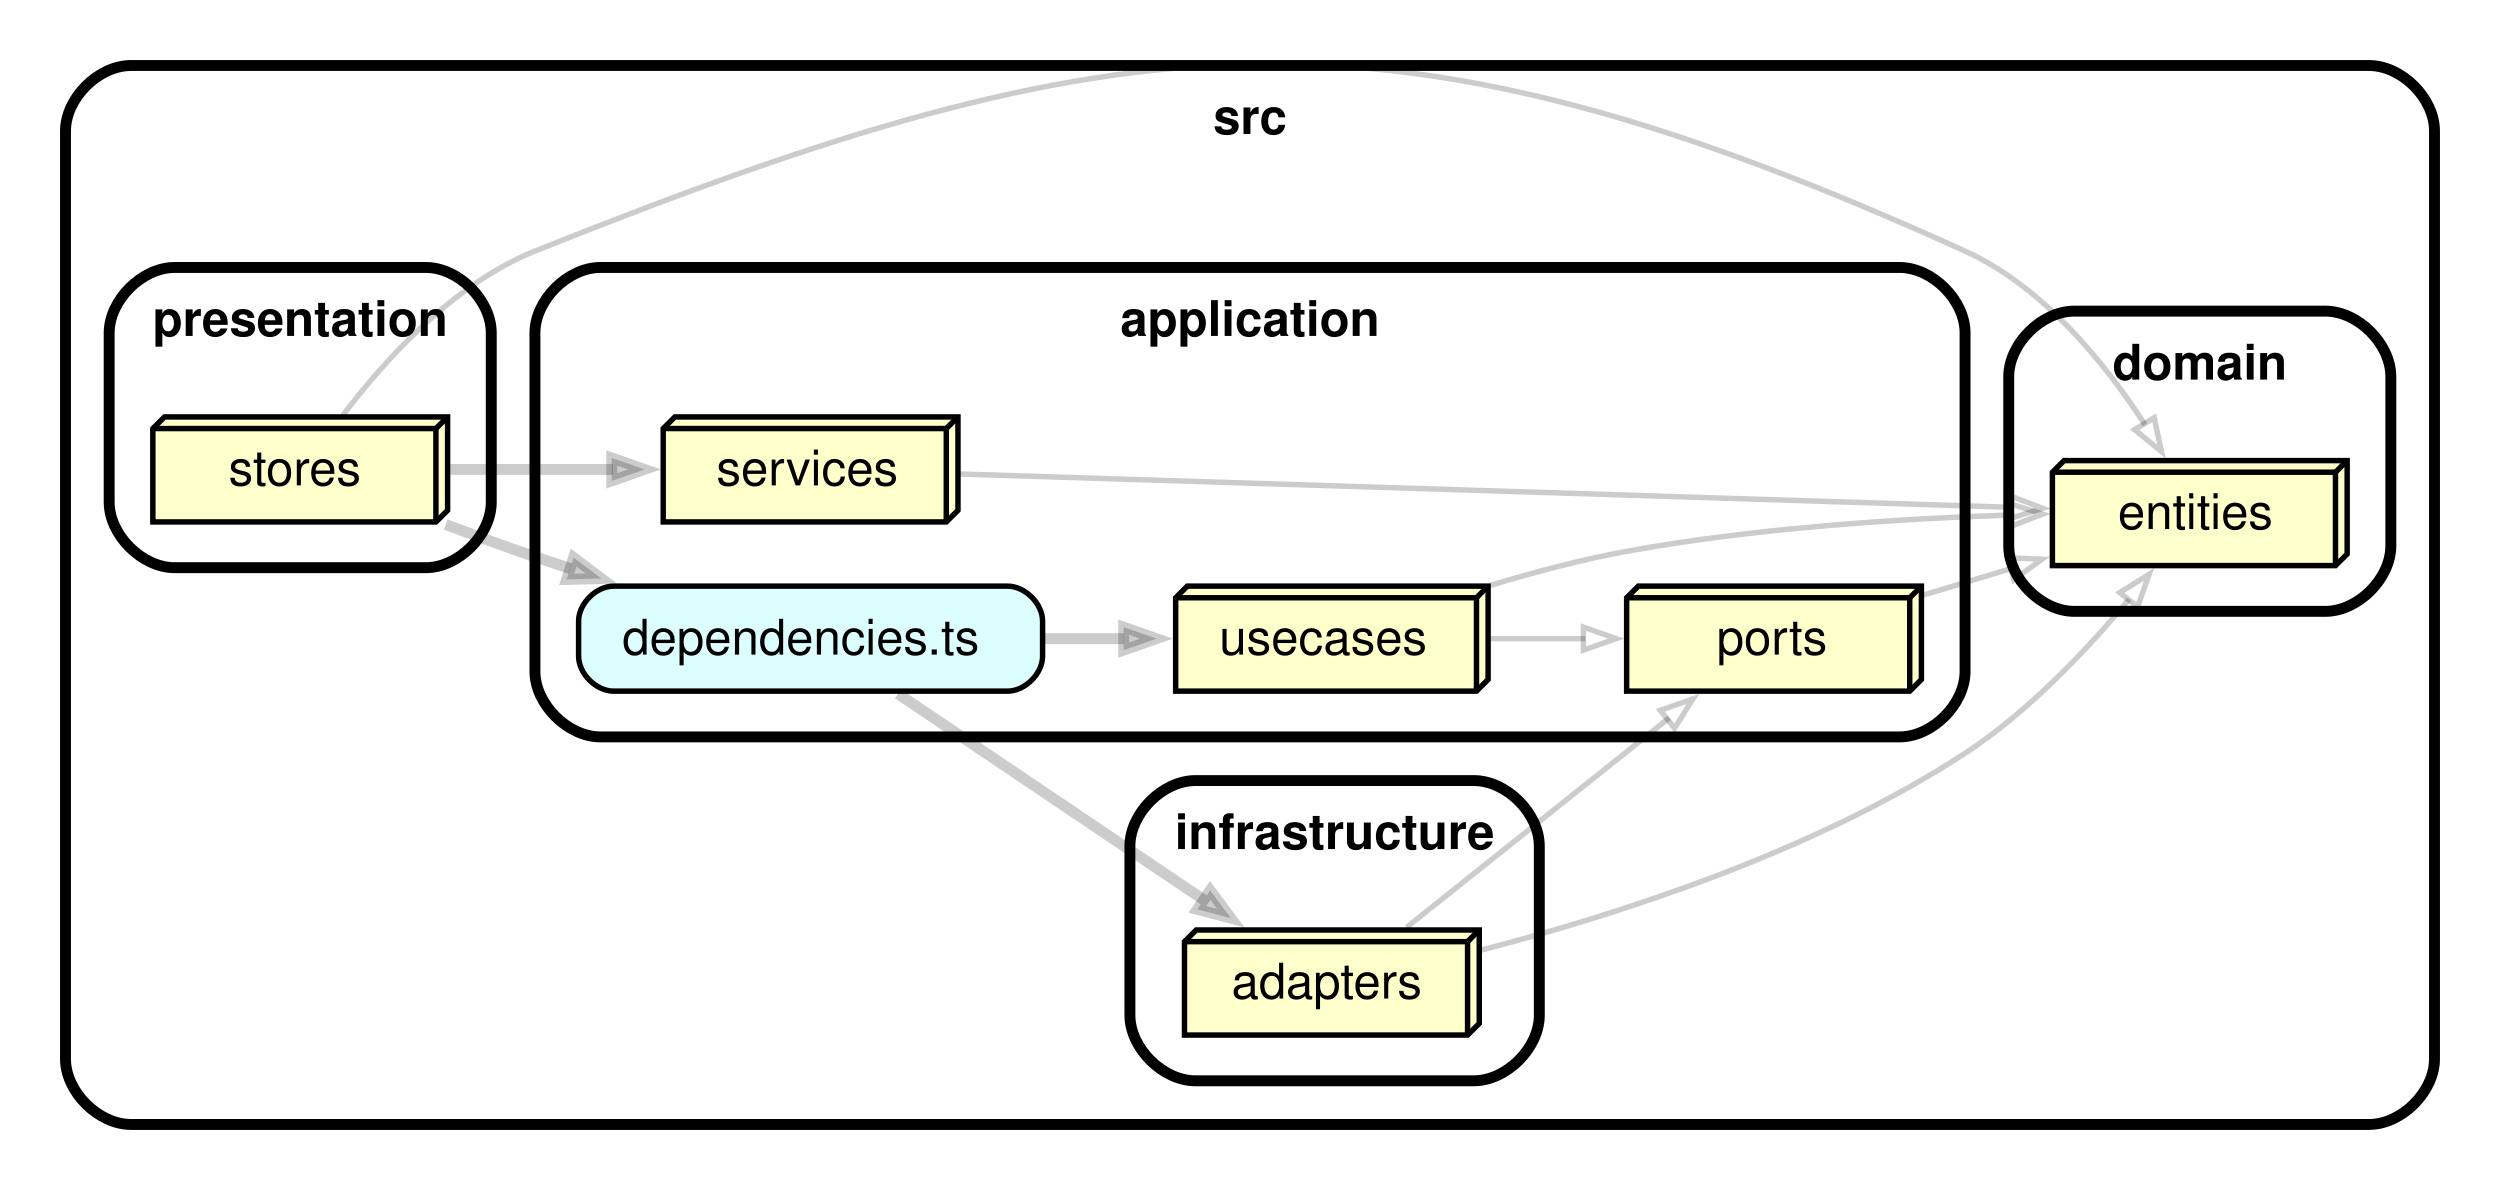
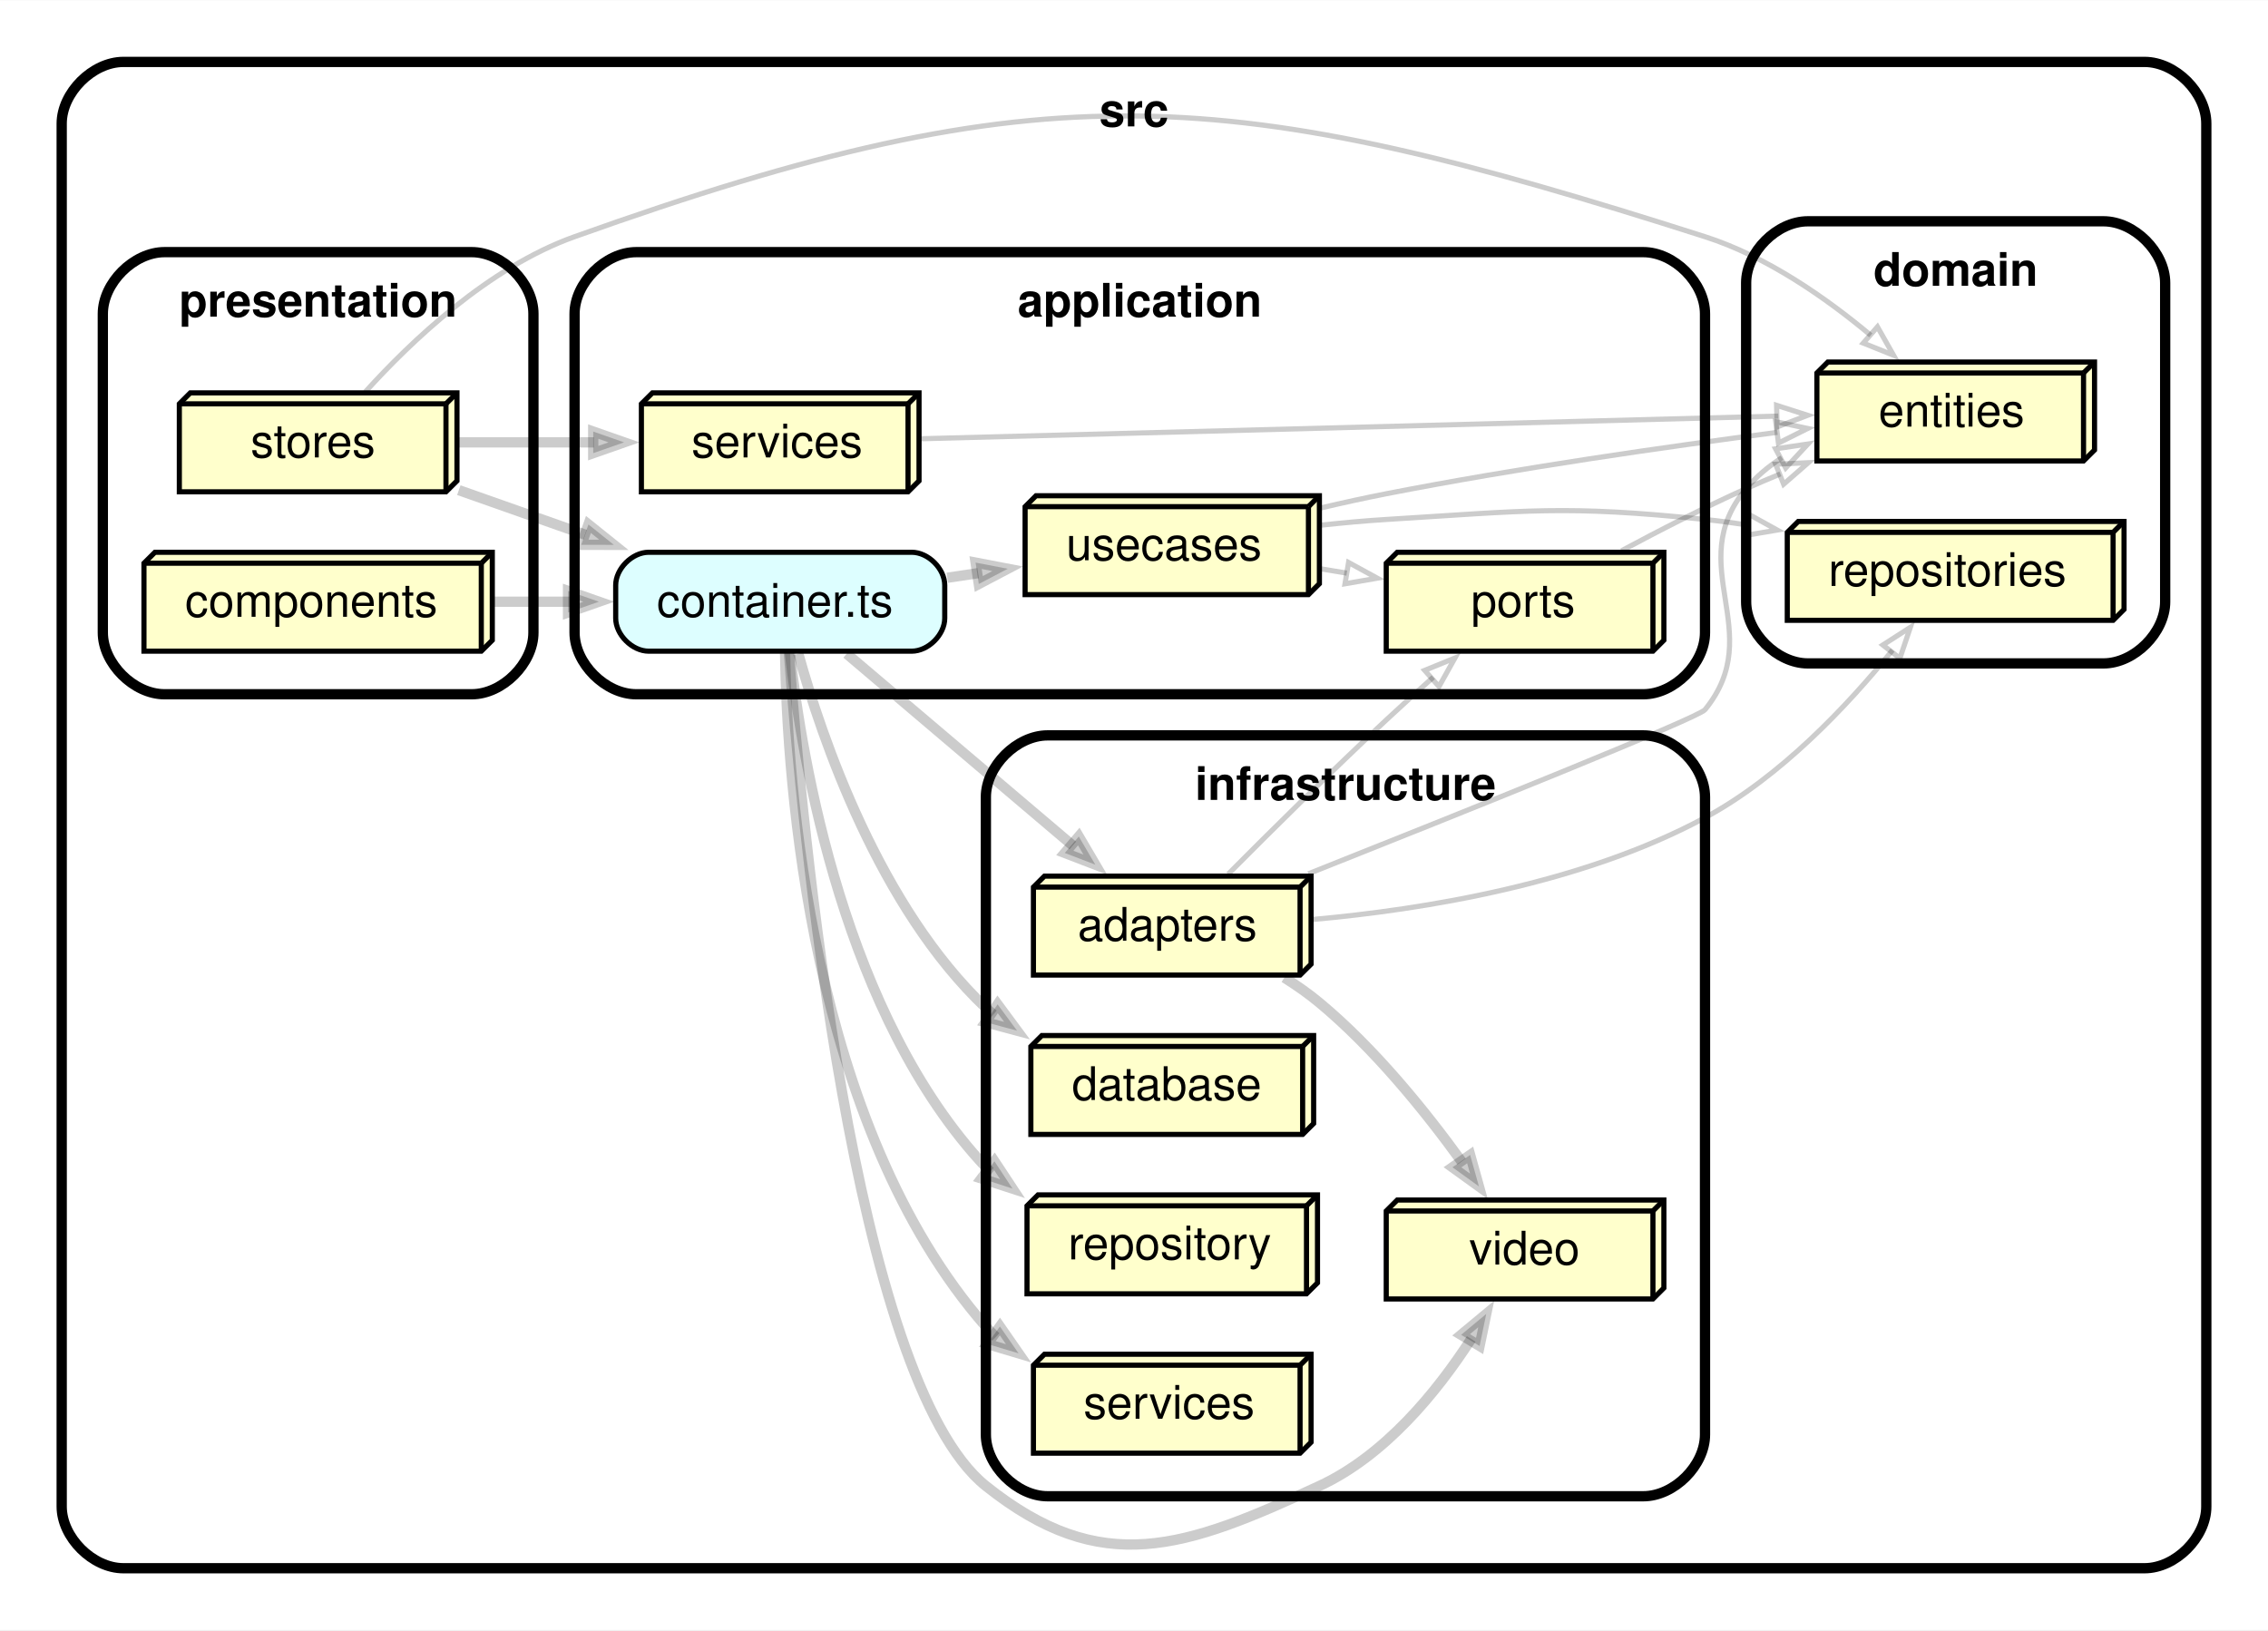
- <svg xmlns="http://www.w3.org/2000/svg" xmlns:xlink="http://www.w3.org/1999/xlink" width="458pt" height="218pt" viewBox="0.00 0.00 458.00 218.00">
-   <g id="graph0" class="graph" transform="scale(1 1) rotate(0) translate(4 214)">
-     <polygon fill="white" stroke="none" points="-4,4 -4,-214 454,-214 454,4 -4,4" />
+ <svg xmlns="http://www.w3.org/2000/svg" xmlns:xlink="http://www.w3.org/1999/xlink" width="441pt" height="317pt" viewBox="0.00 0.00 441.12 317.00">
+   <g id="graph0" class="graph" transform="scale(1 1) rotate(0) translate(4 313)">
+     <polygon fill="white" stroke="none" points="-4,4 -4,-313 437.12,-313 437.12,4 -4,4" />
    <g id="clust1" class="cluster">
-       <path fill="#ffffff" stroke="black" stroke-width="2" d="M20,-8C20,-8 430,-8 430,-8 436,-8 442,-14 442,-20 442,-20 442,-190 442,-190 442,-196 436,-202 430,-202 430,-202 20,-202 20,-202 14,-202 8,-196 8,-190 8,-190 8,-20 8,-20 8,-14 14,-8 20,-8" />
-       <text text-anchor="middle" x="225" y="-189.45" font-family="Helvetica,sans-Serif" font-weight="bold" font-size="9.00">src</text>
+       <path fill="#ffffff" stroke="black" stroke-width="2" d="M20,-8C20,-8 413.12,-8 413.12,-8 419.12,-8 425.12,-14 425.12,-20 425.12,-20 425.12,-289 425.12,-289 425.12,-295 419.12,-301 413.12,-301 413.12,-301 20,-301 20,-301 14,-301 8,-295 8,-289 8,-289 8,-20 8,-20 8,-14 14,-8 20,-8" />
+       <text text-anchor="middle" x="216.56" y="-288.45" font-family="Helvetica,sans-Serif" font-weight="bold" font-size="9.00">src</text>
    </g>
    <g id="clust2" class="cluster">
-       <path fill="#ffffff" stroke="black" stroke-width="2" d="M106,-79C106,-79 344,-79 344,-79 350,-79 356,-85 356,-91 356,-91 356,-153 356,-153 356,-159 350,-165 344,-165 344,-165 106,-165 106,-165 100,-165 94,-159 94,-153 94,-153 94,-91 94,-91 94,-85 100,-79 106,-79" />
-       <text text-anchor="middle" x="225" y="-152.45" font-family="Helvetica,sans-Serif" font-weight="bold" font-size="9.00">application</text>
+       <path fill="#ffffff" stroke="black" stroke-width="2" d="M119.75,-178C119.75,-178 315.62,-178 315.62,-178 321.62,-178 327.62,-184 327.62,-190 327.62,-190 327.62,-252 327.62,-252 327.62,-258 321.62,-264 315.62,-264 315.62,-264 119.75,-264 119.75,-264 113.75,-264 107.75,-258 107.75,-252 107.75,-252 107.75,-190 107.75,-190 107.75,-184 113.75,-178 119.75,-178" />
+       <text text-anchor="middle" x="217.69" y="-251.45" font-family="Helvetica,sans-Serif" font-weight="bold" font-size="9.00">application</text>
    </g>
    <g id="clust4" class="cluster">
-       <path fill="#ffffff" stroke="black" stroke-width="2" d="M215,-16C215,-16 266,-16 266,-16 272,-16 278,-22 278,-28 278,-28 278,-59 278,-59 278,-65 272,-71 266,-71 266,-71 215,-71 215,-71 209,-71 203,-65 203,-59 203,-59 203,-28 203,-28 203,-22 209,-16 215,-16" />
-       <text text-anchor="middle" x="240.5" y="-58.45" font-family="Helvetica,sans-Serif" font-weight="bold" font-size="9.00">infrastructure</text>
+       <path fill="#ffffff" stroke="black" stroke-width="2" d="M199.75,-22C199.75,-22 315.62,-22 315.62,-22 321.62,-22 327.62,-28 327.62,-34 327.62,-34 327.62,-158 327.62,-158 327.62,-164 321.62,-170 315.62,-170 315.62,-170 199.75,-170 199.75,-170 193.75,-170 187.75,-164 187.75,-158 187.75,-158 187.75,-34 187.75,-34 187.75,-28 193.75,-22 199.75,-22" />
+       <text text-anchor="middle" x="257.69" y="-157.45" font-family="Helvetica,sans-Serif" font-weight="bold" font-size="9.00">infrastructure</text>
+     </g>
+     <g id="clust3" class="cluster">
+       <path fill="#ffffff" stroke="black" stroke-width="2" d="M347.62,-184C347.62,-184 405.12,-184 405.12,-184 411.12,-184 417.12,-190 417.12,-196 417.12,-196 417.12,-258 417.12,-258 417.12,-264 411.12,-270 405.12,-270 405.12,-270 347.62,-270 347.62,-270 341.62,-270 335.62,-264 335.62,-258 335.62,-258 335.62,-196 335.62,-196 335.62,-190 341.62,-184 347.62,-184" />
+       <text text-anchor="middle" x="376.38" y="-257.45" font-family="Helvetica,sans-Serif" font-weight="bold" font-size="9.00">domain</text>
    </g>
    <g id="clust5" class="cluster">
-       <path fill="#ffffff" stroke="black" stroke-width="2" d="M28,-110C28,-110 74,-110 74,-110 80,-110 86,-116 86,-122 86,-122 86,-153 86,-153 86,-159 80,-165 74,-165 74,-165 28,-165 28,-165 22,-165 16,-159 16,-153 16,-153 16,-122 16,-122 16,-116 22,-110 28,-110" />
-       <text text-anchor="middle" x="51" y="-152.45" font-family="Helvetica,sans-Serif" font-weight="bold" font-size="9.00">presentation</text>
-     </g>
-     <g id="clust3" class="cluster">
-       <path fill="#ffffff" stroke="black" stroke-width="2" d="M376,-102C376,-102 422,-102 422,-102 428,-102 434,-108 434,-114 434,-114 434,-145 434,-145 434,-151 428,-157 422,-157 422,-157 376,-157 376,-157 370,-157 364,-151 364,-145 364,-145 364,-114 364,-114 364,-108 370,-102 376,-102" />
-       <text text-anchor="middle" x="399" y="-144.45" font-family="Helvetica,sans-Serif" font-weight="bold" font-size="9.00">domain</text>
+       <path fill="#ffffff" stroke="black" stroke-width="2" d="M28,-178C28,-178 87.75,-178 87.75,-178 93.75,-178 99.75,-184 99.75,-190 99.75,-190 99.75,-252 99.75,-252 99.75,-258 93.75,-264 87.75,-264 87.75,-264 28,-264 28,-264 22,-264 16,-258 16,-252 16,-252 16,-190 16,-190 16,-184 22,-178 28,-178" />
+       <text text-anchor="middle" x="57.88" y="-251.45" font-family="Helvetica,sans-Serif" font-weight="bold" font-size="9.00">presentation</text>
    </g>
    <g id="node1" class="node">
      <g id="a_node1">
-         <a xlink:href="src/application/dependencies.ts" xlink:title="dependencies.ts">
-           <path fill="#ddfeff" stroke="black" d="M180.58,-106.62C180.58,-106.62 108.42,-106.62 108.42,-106.62 105.21,-106.62 102,-103.42 102,-100.21 102,-100.21 102,-93.79 102,-93.79 102,-90.58 105.21,-87.38 108.42,-87.38 108.42,-87.38 180.58,-87.38 180.58,-87.38 183.79,-87.38 187,-90.58 187,-93.79 187,-93.79 187,-100.21 187,-100.21 187,-103.42 183.79,-106.62 180.58,-106.62" />
-           <text text-anchor="start" x="110" y="-94.08" font-family="Helvetica,sans-Serif" font-size="9.00">dependencies.ts</text>
+         <a xlink:href="src/application/container.ts" xlink:title="container.ts">
+           <path fill="#ddfeff" stroke="black" d="M173.33,-205.62C173.33,-205.62 122.17,-205.62 122.17,-205.62 118.96,-205.62 115.75,-202.42 115.75,-199.21 115.75,-199.21 115.75,-192.79 115.75,-192.79 115.75,-189.58 118.96,-186.38 122.17,-186.38 122.17,-186.38 173.33,-186.38 173.33,-186.38 176.54,-186.38 179.75,-189.58 179.75,-192.79 179.75,-192.79 179.75,-199.21 179.75,-199.21 179.75,-202.42 176.54,-205.62 173.33,-205.62" />
+           <text text-anchor="start" x="123.75" y="-193.07" font-family="Helvetica,sans-Serif" font-size="9.00">container.ts</text>
        </a>
      </g>
    </g>
    <g id="node2" class="node">
      <g id="a_node2">
        <a xlink:href="src/application/usecases" xlink:title="usecases">
-           <polygon fill="#ffffcc" stroke="black" points="268.62,-106.62 213.51,-106.62 211.38,-104.49 211.38,-87.38 266.49,-87.38 268.62,-89.51 268.62,-106.62" />
-           <polyline fill="none" stroke="black" points="266.49,-104.49 211.38,-104.49" />
-           <polyline fill="none" stroke="black" points="266.49,-104.49 266.49,-87.38" />
-           <polyline fill="none" stroke="black" points="266.49,-104.49 268.62,-106.62" />
-           <text text-anchor="start" x="219.38" y="-94.08" font-family="Helvetica,sans-Serif" font-size="9.00">usecases</text>
+           <polygon fill="#ffffcc" stroke="black" points="252.62,-216.62 197.51,-216.62 195.38,-214.49 195.38,-197.38 250.49,-197.38 252.62,-199.51 252.62,-216.62" />
+           <polyline fill="none" stroke="black" points="250.49,-214.49 195.38,-214.49" />
+           <polyline fill="none" stroke="black" points="250.49,-214.49 250.49,-197.38" />
+           <polyline fill="none" stroke="black" points="250.49,-214.49 252.62,-216.62" />
+           <text text-anchor="start" x="203.38" y="-204.07" font-family="Helvetica,sans-Serif" font-size="9.00">usecases</text>
        </a>
      </g>
    </g>
    <g id="edge1" class="edge">
-       <path fill="none" stroke="#000000" stroke-width="2" stroke-opacity="0.2" d="M187.33,-97C192.19,-97 197.12,-97 201.91,-97" />
-       <polygon fill="#000000" fill-opacity="0.2" stroke="#000000" stroke-width="2" stroke-opacity="0.2" points="201.86,-99.1 207.86,-97 201.86,-94.9 201.86,-99.1" />
+       <path fill="none" stroke="#000000" stroke-width="2" stroke-opacity="0.2" d="M180.24,-200.66C182.23,-200.96 184.24,-201.26 186.25,-201.56" />
+       <polygon fill="#000000" fill-opacity="0.2" stroke="#000000" stroke-width="2" stroke-opacity="0.2" points="185.75,-203.61 192,-202.41 186.37,-199.45 185.75,-203.61" />
    </g>
    <g id="node3" class="node">
      <g id="a_node3">
        <a xlink:href="src/infrastructure/adapters" xlink:title="adapters">
-           <polygon fill="#ffffcc" stroke="black" points="267,-43.62 215.14,-43.62 213,-41.49 213,-24.38 264.86,-24.38 267,-26.51 267,-43.62" />
-           <polyline fill="none" stroke="black" points="264.86,-41.49 213,-41.49" />
-           <polyline fill="none" stroke="black" points="264.86,-41.49 264.86,-24.38" />
-           <polyline fill="none" stroke="black" points="264.86,-41.49 267,-43.62" />
-           <text text-anchor="start" x="221.62" y="-31.07" font-family="Helvetica,sans-Serif" font-size="9.00">adapters</text>
+           <polygon fill="#ffffcc" stroke="black" points="251,-142.62 199.14,-142.62 197,-140.49 197,-123.38 248.86,-123.38 251,-125.51 251,-142.62" />
+           <polyline fill="none" stroke="black" points="248.86,-140.49 197,-140.49" />
+           <polyline fill="none" stroke="black" points="248.86,-140.49 248.86,-123.38" />
+           <polyline fill="none" stroke="black" points="248.86,-140.49 251,-142.62" />
+           <text text-anchor="start" x="205.62" y="-130.07" font-family="Helvetica,sans-Serif" font-size="9.00">adapters</text>
        </a>
      </g>
    </g>
    <g id="edge2" class="edge">
-       <path fill="none" stroke="#000000" stroke-width="2" stroke-opacity="0.2" d="M160.52,-86.88C175.65,-76.68 199.18,-60.83 216.53,-49.14" />
-       <polygon fill="#000000" fill-opacity="0.2" stroke="#000000" stroke-width="2" stroke-opacity="0.2" points="217.7,-50.88 221.5,-45.79 215.36,-47.4 217.7,-50.88" />
+       <path fill="none" stroke="#000000" stroke-width="2" stroke-opacity="0.2" d="M160.68,-185.88C172.55,-175.81 190.92,-160.22 204.65,-148.57" />
+       <polygon fill="#000000" fill-opacity="0.2" stroke="#000000" stroke-width="2" stroke-opacity="0.2" points="205.82,-150.33 209.04,-144.85 203.1,-147.13 205.82,-150.33" />
    </g>
    <g id="node4" class="node">
      <g id="a_node4">
-         <a xlink:href="src/application/ports" xlink:title="ports">
-           <polygon fill="#ffffcc" stroke="black" points="348,-106.62 296.14,-106.62 294,-104.49 294,-87.38 345.86,-87.38 348,-89.51 348,-106.62" />
-           <polyline fill="none" stroke="black" points="345.86,-104.49 294,-104.49" />
-           <polyline fill="none" stroke="black" points="345.86,-104.49 345.86,-87.38" />
-           <polyline fill="none" stroke="black" points="345.86,-104.49 348,-106.62" />
-           <text text-anchor="start" x="310.5" y="-94.08" font-family="Helvetica,sans-Serif" font-size="9.00">ports</text>
-         </a>
-       </g>
-     </g>
-     <g id="edge5" class="edge">
-       <path fill="none" stroke="#000000" stroke-opacity="0.2" d="M269.07,-97C274.69,-97 280.64,-97 286.41,-97" />
-       <polygon fill="none" stroke="#000000" stroke-opacity="0.2" points="286.09,-99.1 292.09,-97 286.09,-94.9 286.09,-99.1" />
+         <a xlink:href="src/infrastructure/database" xlink:title="database">
+           <polygon fill="#ffffcc" stroke="black" points="251.5,-111.62 198.64,-111.62 196.5,-109.49 196.5,-92.38 249.36,-92.38 251.5,-94.51 251.5,-111.62" />
+           <polyline fill="none" stroke="black" points="249.36,-109.49 196.5,-109.49" />
+           <polyline fill="none" stroke="black" points="249.36,-109.49 249.36,-92.38" />
+           <polyline fill="none" stroke="black" points="249.36,-109.49 251.5,-111.62" />
+           <text text-anchor="start" x="204.5" y="-99.08" font-family="Helvetica,sans-Serif" font-size="9.00">database</text>
+         </a>
+       </g>
+     </g>
+     <g id="edge3" class="edge">
+       <path fill="none" stroke="#000000" stroke-width="2" stroke-opacity="0.2" d="M151.27,-185.89C155.86,-169.39 167.08,-136.54 187.75,-117 188.22,-116.55 188.71,-116.12 189.21,-115.7" />
+       <polygon fill="#000000" fill-opacity="0.2" stroke="#000000" stroke-width="2" stroke-opacity="0.2" points="190.03,-117.68 193.81,-112.57 187.67,-114.21 190.03,-117.68" />
    </g>
    <g id="node5" class="node">
      <g id="a_node5">
-         <a xlink:href="src/domain/entities" xlink:title="entities">
-           <polygon fill="#ffffcc" stroke="black" points="426,-129.62 374.14,-129.62 372,-127.49 372,-110.38 423.86,-110.38 426,-112.51 426,-129.62" />
-           <polyline fill="none" stroke="black" points="423.86,-127.49 372,-127.49" />
-           <polyline fill="none" stroke="black" points="423.86,-127.49 423.86,-110.38" />
-           <polyline fill="none" stroke="black" points="423.86,-127.49 426,-129.62" />
-           <text text-anchor="start" x="384" y="-117.08" font-family="Helvetica,sans-Serif" font-size="9.00">entities</text>
-         </a>
-       </g>
-     </g>
-     <g id="edge6" class="edge">
-       <path fill="none" stroke="#000000" stroke-opacity="0.2" d="M269.04,-106.75C277.02,-109.17 285.77,-111.5 294,-113 317.31,-117.25 343.98,-118.98 364.47,-119.66" />
-       <polygon fill="none" stroke="#000000" stroke-opacity="0.2" points="364.16,-121.75 370.21,-119.82 364.28,-117.55 364.16,-121.75" />
-     </g>
-     <g id="edge7" class="edge">
-       <path fill="none" stroke="#000000" stroke-opacity="0.2" d="M253.69,-44.12C266.71,-54.5 287.07,-70.74 301.8,-82.49" />
-       <polygon fill="none" stroke="#000000" stroke-opacity="0.2" points="300.16,-83.86 306.16,-85.96 302.77,-80.58 300.16,-83.86" />
-     </g>
-     <g id="edge8" class="edge">
-       <path fill="none" stroke="#000000" stroke-opacity="0.2" d="M267.23,-39.91C291.62,-46.22 328.25,-57.85 356,-76 367.6,-83.59 378.34,-94.96 386.06,-104.24" />
-       <polygon fill="none" stroke="#000000" stroke-opacity="0.2" points="384.33,-105.44 389.73,-108.8 387.6,-102.81 384.33,-105.44" />
-     </g>
-     <g id="edge3" class="edge">
-       <path fill="none" stroke="#000000" stroke-opacity="0.2" d="M348.15,-104.92C353.47,-106.52 359.13,-108.24 364.65,-109.91" />
-       <polygon fill="none" stroke="#000000" stroke-opacity="0.2" points="363.74,-111.83 370.09,-111.55 364.96,-107.81 363.74,-111.83" />
+         <a xlink:href="src/infrastructure/repository" xlink:title="repository">
+           <polygon fill="#ffffcc" stroke="black" points="252.25,-80.62 197.89,-80.62 195.75,-78.49 195.75,-61.38 250.11,-61.38 252.25,-63.51 252.25,-80.62" />
+           <polyline fill="none" stroke="black" points="250.11,-78.49 195.75,-78.49" />
+           <polyline fill="none" stroke="black" points="250.11,-78.49 250.11,-61.38" />
+           <polyline fill="none" stroke="black" points="250.11,-78.49 252.25,-80.62" />
+           <text text-anchor="start" x="203.75" y="-68.08" font-family="Helvetica,sans-Serif" font-size="9.00">repository</text>
+         </a>
+       </g>
+     </g>
+     <g id="edge4" class="edge">
+       <path fill="none" stroke="#000000" stroke-width="2" stroke-opacity="0.2" d="M149.62,-186.12C151.97,-165.05 160.27,-115.23 187.75,-86 188.02,-85.71 188.3,-85.42 188.59,-85.14" />
+       <polygon fill="#000000" fill-opacity="0.2" stroke="#000000" stroke-width="2" stroke-opacity="0.2" points="189.42,-87.15 192.93,-81.84 186.88,-83.81 189.42,-87.15" />
    </g>
    <g id="node6" class="node">
      <g id="a_node6">
-         <a xlink:href="src/application/services" xlink:title="services">
-           <polygon fill="#ffffcc" stroke="black" points="171.5,-137.62 119.64,-137.62 117.5,-135.49 117.5,-118.38 169.36,-118.38 171.5,-120.51 171.5,-137.62" />
-           <polyline fill="none" stroke="black" points="169.36,-135.49 117.5,-135.49" />
-           <polyline fill="none" stroke="black" points="169.36,-135.49 169.36,-118.38" />
-           <polyline fill="none" stroke="black" points="169.36,-135.49 171.5,-137.62" />
-           <text text-anchor="start" x="127.25" y="-125.08" font-family="Helvetica,sans-Serif" font-size="9.00">services</text>
-         </a>
-       </g>
-     </g>
-     <g id="edge4" class="edge">
-       <path fill="none" stroke="#000000" stroke-opacity="0.2" d="M171.57,-127.17C217.59,-125.72 313.18,-122.69 364.2,-121.07" />
-       <polygon fill="none" stroke="#000000" stroke-opacity="0.2" points="364.25,-123.17 370.18,-120.88 364.12,-118.97 364.25,-123.17" />
+         <a xlink:href="src/infrastructure/services" xlink:title="services">
+           <polygon fill="#ffffcc" stroke="black" points="251,-49.62 199.14,-49.62 197,-47.49 197,-30.38 248.86,-30.38 251,-32.51 251,-49.62" />
+           <polyline fill="none" stroke="black" points="248.86,-47.49 197,-47.49" />
+           <polyline fill="none" stroke="black" points="248.86,-47.49 248.86,-30.38" />
+           <polyline fill="none" stroke="black" points="248.86,-47.49 251,-49.62" />
+           <text text-anchor="start" x="206.75" y="-37.08" font-family="Helvetica,sans-Serif" font-size="9.00">services</text>
+         </a>
+       </g>
+     </g>
+     <g id="edge5" class="edge">
+       <path fill="none" stroke="#000000" stroke-width="2" stroke-opacity="0.2" d="M148.69,-186.11C149.08,-161.02 153.45,-94.17 187.75,-55 188.36,-54.3 189.02,-53.63 189.7,-52.99" />
+       <polygon fill="#000000" fill-opacity="0.2" stroke="#000000" stroke-width="2" stroke-opacity="0.2" points="190.48,-55.02 194.11,-49.8 188.02,-51.62 190.48,-55.02" />
    </g>
    <g id="node7" class="node">
      <g id="a_node7">
+         <a xlink:href="src/infrastructure/video" xlink:title="video">
+           <polygon fill="#ffffcc" stroke="black" points="319.62,-79.62 267.76,-79.62 265.62,-77.49 265.62,-60.38 317.49,-60.38 319.62,-62.51 319.62,-79.62" />
+           <polyline fill="none" stroke="black" points="317.49,-77.49 265.62,-77.49" />
+           <polyline fill="none" stroke="black" points="317.49,-77.49 317.49,-60.38" />
+           <polyline fill="none" stroke="black" points="317.49,-77.49 319.62,-79.62" />
+           <text text-anchor="start" x="281.75" y="-67.08" font-family="Helvetica,sans-Serif" font-size="9.00">video</text>
+         </a>
+       </g>
+     </g>
+     <g id="edge6" class="edge">
+       <path fill="none" stroke="#000000" stroke-width="2" stroke-opacity="0.2" d="M149.42,-186.23C151.91,-152.9 161.91,-44.64 187.75,-24 210.28,-6.01 226.46,-11.88 252.62,-24 265.34,-29.89 275.43,-42.2 282.15,-52.6" />
+       <polygon fill="#000000" fill-opacity="0.2" stroke="#000000" stroke-width="2" stroke-opacity="0.2" points="280.18,-53.4 285.07,-57.46 283.78,-51.23 280.18,-53.4" />
+     </g>
+     <g id="node8" class="node">
+       <g id="a_node8">
+         <a xlink:href="src/application/ports" xlink:title="ports">
+           <polygon fill="#ffffcc" stroke="black" points="319.62,-205.62 267.76,-205.62 265.62,-203.49 265.62,-186.38 317.49,-186.38 319.62,-188.51 319.62,-205.62" />
+           <polyline fill="none" stroke="black" points="317.49,-203.49 265.62,-203.49" />
+           <polyline fill="none" stroke="black" points="317.49,-203.49 317.49,-186.38" />
+           <polyline fill="none" stroke="black" points="317.49,-203.49 319.62,-205.62" />
+           <text text-anchor="start" x="282.12" y="-193.07" font-family="Helvetica,sans-Serif" font-size="9.00">ports</text>
+         </a>
+       </g>
+     </g>
+     <g id="edge9" class="edge">
+       <path fill="none" stroke="#000000" stroke-opacity="0.2" d="M252.87,-202.4C254.55,-202.12 256.25,-201.84 257.95,-201.56" />
+       <polygon fill="none" stroke="#000000" stroke-opacity="0.2" points="258.29,-203.63 263.87,-200.58 257.6,-199.49 258.29,-203.63" />
+     </g>
+     <g id="node9" class="node">
+       <g id="a_node9">
+         <a xlink:href="src/domain/entities" xlink:title="entities">
+           <polygon fill="#ffffcc" stroke="black" points="403.38,-242.62 351.51,-242.62 349.38,-240.49 349.38,-223.38 401.24,-223.38 403.38,-225.51 403.38,-242.62" />
+           <polyline fill="none" stroke="black" points="401.24,-240.49 349.38,-240.49" />
+           <polyline fill="none" stroke="black" points="401.24,-240.49 401.24,-223.38" />
+           <polyline fill="none" stroke="black" points="401.24,-240.49 403.38,-242.62" />
+           <text text-anchor="start" x="361.38" y="-230.07" font-family="Helvetica,sans-Serif" font-size="9.00">entities</text>
+         </a>
+       </g>
+     </g>
+     <g id="edge10" class="edge">
+       <path fill="none" stroke="#000000" stroke-opacity="0.2" d="M252.89,-214.24C257.14,-215.24 261.49,-216.19 265.62,-217 290.98,-221.96 319.91,-226.11 341.7,-228.95" />
+       <polygon fill="none" stroke="#000000" stroke-opacity="0.2" points="341.37,-231.02 347.59,-229.7 341.9,-226.86 341.37,-231.02" />
+     </g>
+     <g id="node11" class="node">
+       <g id="a_node11">
+         <a xlink:href="src/domain/repositories" xlink:title="repositories">
+           <polygon fill="#ffffcc" stroke="black" points="409.12,-211.62 345.76,-211.62 343.62,-209.49 343.62,-192.38 406.99,-192.38 409.12,-194.51 409.12,-211.62" />
+           <polyline fill="none" stroke="black" points="406.99,-209.49 343.62,-209.49" />
+           <polyline fill="none" stroke="black" points="406.99,-209.49 406.99,-192.38" />
+           <polyline fill="none" stroke="black" points="406.99,-209.49 409.12,-211.62" />
+           <text text-anchor="start" x="351.62" y="-199.07" font-family="Helvetica,sans-Serif" font-size="9.00">repositories</text>
+         </a>
+       </g>
+     </g>
+     <g id="edge11" class="edge">
+       <path fill="none" stroke="#000000" stroke-opacity="0.2" d="M252.93,-210.89C257.18,-211.35 261.51,-211.75 265.62,-212 293.13,-213.69 300.22,-214.84 327.62,-212 330.31,-211.72 333.07,-211.36 335.84,-210.93" />
+       <polygon fill="none" stroke="#000000" stroke-opacity="0.2" points="336.1,-213.02 341.66,-209.94 335.39,-208.88 336.1,-213.02" />
+     </g>
+     <g id="edge15" class="edge">
+       <path fill="none" stroke="#000000" stroke-width="2" stroke-opacity="0.2" d="M245.8,-122.88C248.19,-121.38 250.53,-119.74 252.62,-118 263.31,-109.12 273.16,-96.96 280.29,-87.09" />
+       <polygon fill="#000000" fill-opacity="0.2" stroke="#000000" stroke-width="2" stroke-opacity="0.2" points="281.94,-88.39 283.65,-82.27 278.5,-85.99 281.94,-88.39" />
+     </g>
+     <g id="edge12" class="edge">
+       <path fill="none" stroke="#000000" stroke-opacity="0.2" d="M234.87,-143.01C243.01,-151.2 254.92,-163 265.62,-173 268.54,-175.72 271.69,-178.58 274.76,-181.31" />
+       <polygon fill="none" stroke="#000000" stroke-opacity="0.2" points="273.1,-182.65 278.98,-185.05 275.88,-179.5 273.1,-182.65" />
+     </g>
+     <g id="edge13" class="edge">
+       <path fill="none" stroke="#000000" stroke-opacity="0.2" d="M250.47,-143.08C280.44,-154.99 326.32,-173.39 327.62,-175 339.9,-190.08 323.15,-203.09 335.62,-218 337.6,-220.35 339.98,-222.34 342.58,-224.01" />
+       <polygon fill="none" stroke="#000000" stroke-opacity="0.2" points="341.35,-225.74 347.64,-226.68 343.31,-222.02 341.35,-225.74" />
+     </g>
+     <g id="edge14" class="edge">
+       <path fill="none" stroke="#000000" stroke-opacity="0.2" d="M251.3,-134.19C272.93,-136.13 303.78,-141.13 327.62,-154 342.29,-161.91 355.35,-175.78 364.09,-186.58" />
+       <polygon fill="none" stroke="#000000" stroke-opacity="0.2" points="362.21,-187.58 367.56,-191.02 365.52,-184.99 362.21,-187.58" />
+     </g>
+     <g id="edge7" class="edge">
+       <path fill="none" stroke="#000000" stroke-opacity="0.2" d="M311.37,-205.91C318.77,-209.88 327.51,-214.36 335.62,-218 337.78,-218.97 340.01,-219.92 342.28,-220.86" />
+       <polygon fill="none" stroke="#000000" stroke-opacity="0.2" points="341.35,-222.75 347.7,-223.04 342.91,-218.86 341.35,-222.75" />
+     </g>
+     <g id="node10" class="node">
+       <g id="a_node10">
+         <a xlink:href="src/application/services" xlink:title="services">
+           <polygon fill="#ffffcc" stroke="black" points="174.75,-236.62 122.89,-236.62 120.75,-234.49 120.75,-217.38 172.61,-217.38 174.75,-219.51 174.75,-236.62" />
+           <polyline fill="none" stroke="black" points="172.61,-234.49 120.75,-234.49" />
+           <polyline fill="none" stroke="black" points="172.61,-234.49 172.61,-217.38" />
+           <polyline fill="none" stroke="black" points="172.61,-234.49 174.75,-236.62" />
+           <text text-anchor="start" x="130.5" y="-224.07" font-family="Helvetica,sans-Serif" font-size="9.00">services</text>
+         </a>
+       </g>
+     </g>
+     <g id="edge8" class="edge">
+       <path fill="none" stroke="#000000" stroke-opacity="0.2" d="M175.19,-227.7C216.56,-228.8 296.52,-230.91 341.87,-232.11" />
+       <polygon fill="none" stroke="#000000" stroke-opacity="0.2" points="341.54,-234.2 347.59,-232.26 341.65,-230.01 341.54,-234.2" />
+     </g>
+     <g id="node12" class="node">
+       <g id="a_node12">
+         <a xlink:href="src/presentation/components" xlink:title="components">
+           <polygon fill="#ffffcc" stroke="black" points="91.75,-205.62 26.14,-205.62 24,-203.49 24,-186.38 89.61,-186.38 91.75,-188.51 91.75,-205.62" />
+           <polyline fill="none" stroke="black" points="89.61,-203.49 24,-203.49" />
+           <polyline fill="none" stroke="black" points="89.61,-203.49 89.61,-186.38" />
+           <polyline fill="none" stroke="black" points="89.61,-203.49 91.75,-205.62" />
+           <text text-anchor="start" x="32" y="-193.07" font-family="Helvetica,sans-Serif" font-size="9.00">components</text>
+         </a>
+       </g>
+     </g>
+     <g id="edge16" class="edge">
+       <path fill="none" stroke="#000000" stroke-width="2" stroke-opacity="0.2" d="M92.1,-196C96.9,-196 101.88,-196 106.79,-196" />
+       <polygon fill="#000000" fill-opacity="0.2" stroke="#000000" stroke-width="2" stroke-opacity="0.2" points="106.48,-198.1 112.48,-196 106.48,-193.9 106.48,-198.1" />
+     </g>
+     <g id="node13" class="node">
+       <g id="a_node13">
        <a xlink:href="src/presentation/stores" xlink:title="stores">
-           <polygon fill="#ffffcc" stroke="black" points="78,-137.62 26.14,-137.62 24,-135.49 24,-118.38 75.86,-118.38 78,-120.51 78,-137.62" />
-           <polyline fill="none" stroke="black" points="75.86,-135.49 24,-135.49" />
-           <polyline fill="none" stroke="black" points="75.86,-135.49 75.86,-118.38" />
-           <polyline fill="none" stroke="black" points="75.86,-135.49 78,-137.62" />
-           <text text-anchor="start" x="37.88" y="-125.08" font-family="Helvetica,sans-Serif" font-size="9.00">stores</text>
-         </a>
-       </g>
-     </g>
-     <g id="edge10" class="edge">
-       <path fill="none" stroke="#000000" stroke-width="2" stroke-opacity="0.2" d="M77.66,-117.9C83.04,-115.88 88.68,-113.82 94,-112 96.12,-111.28 98.3,-110.55 100.5,-109.83" />
-       <polygon fill="#000000" fill-opacity="0.2" stroke="#000000" stroke-width="2" stroke-opacity="0.2" points="101.09,-111.85 106.17,-108.02 99.81,-107.85 101.09,-111.85" />
-     </g>
-     <g id="edge11" class="edge">
-       <path fill="none" stroke="#000000" stroke-opacity="0.2" d="M58.7,-137.77C66.06,-147.53 78.85,-161.94 94,-168 202.12,-211.25 249.96,-216.12 356,-168 370.33,-161.5 381.69,-147.42 388.97,-136.19" />
-       <polygon fill="none" stroke="#000000" stroke-opacity="0.2" points="390.64,-137.48 391.98,-131.27 387.05,-135.29 390.64,-137.48" />
-     </g>
-     <g id="edge9" class="edge">
-       <path fill="none" stroke="#000000" stroke-width="2" stroke-opacity="0.2" d="M78.47,-128C87.76,-128 98.35,-128 108.25,-128" />
-       <polygon fill="#000000" fill-opacity="0.2" stroke="#000000" stroke-width="2" stroke-opacity="0.2" points="108.07,-130.1 114.07,-128 108.07,-125.9 108.07,-130.1" />
+           <polygon fill="#ffffcc" stroke="black" points="84.88,-236.62 33.01,-236.62 30.88,-234.49 30.88,-217.38 82.74,-217.38 84.88,-219.51 84.88,-236.62" />
+           <polyline fill="none" stroke="black" points="82.74,-234.49 30.88,-234.49" />
+           <polyline fill="none" stroke="black" points="82.74,-234.49 82.74,-217.38" />
+           <polyline fill="none" stroke="black" points="82.74,-234.49 84.88,-236.62" />
+           <text text-anchor="start" x="44.75" y="-224.07" font-family="Helvetica,sans-Serif" font-size="9.00">stores</text>
+         </a>
+       </g>
+     </g>
+     <g id="edge18" class="edge">
+       <path fill="none" stroke="#000000" stroke-width="2" stroke-opacity="0.2" d="M85.24,-217.7C92.97,-214.97 101.57,-211.94 109.83,-209.03" />
+       <polygon fill="#000000" fill-opacity="0.2" stroke="#000000" stroke-width="2" stroke-opacity="0.2" points="110.45,-211.03 115.4,-207.06 109.05,-207.07 110.45,-211.03" />
+     </g>
+     <g id="edge19" class="edge">
+       <path fill="none" stroke="#000000" stroke-opacity="0.2" d="M67.04,-236.8C75.89,-246.6 91.02,-261.03 107.75,-267 199.78,-299.86 234.54,-296.75 327.62,-267 339.6,-263.17 351.13,-255.13 359.86,-247.82" />
+       <polygon fill="none" stroke="#000000" stroke-opacity="0.2" points="361.16,-249.47 364.29,-243.94 358.4,-246.31 361.16,-249.47" />
+     </g>
+     <g id="edge17" class="edge">
+       <path fill="none" stroke="#000000" stroke-width="2" stroke-opacity="0.2" d="M85.24,-227C93.5,-227 102.74,-227 111.51,-227" />
+       <polygon fill="#000000" fill-opacity="0.2" stroke="#000000" stroke-width="2" stroke-opacity="0.2" points="111.38,-229.1 117.38,-227 111.38,-224.9 111.38,-229.1" />
    </g>
  </g>
</svg>
